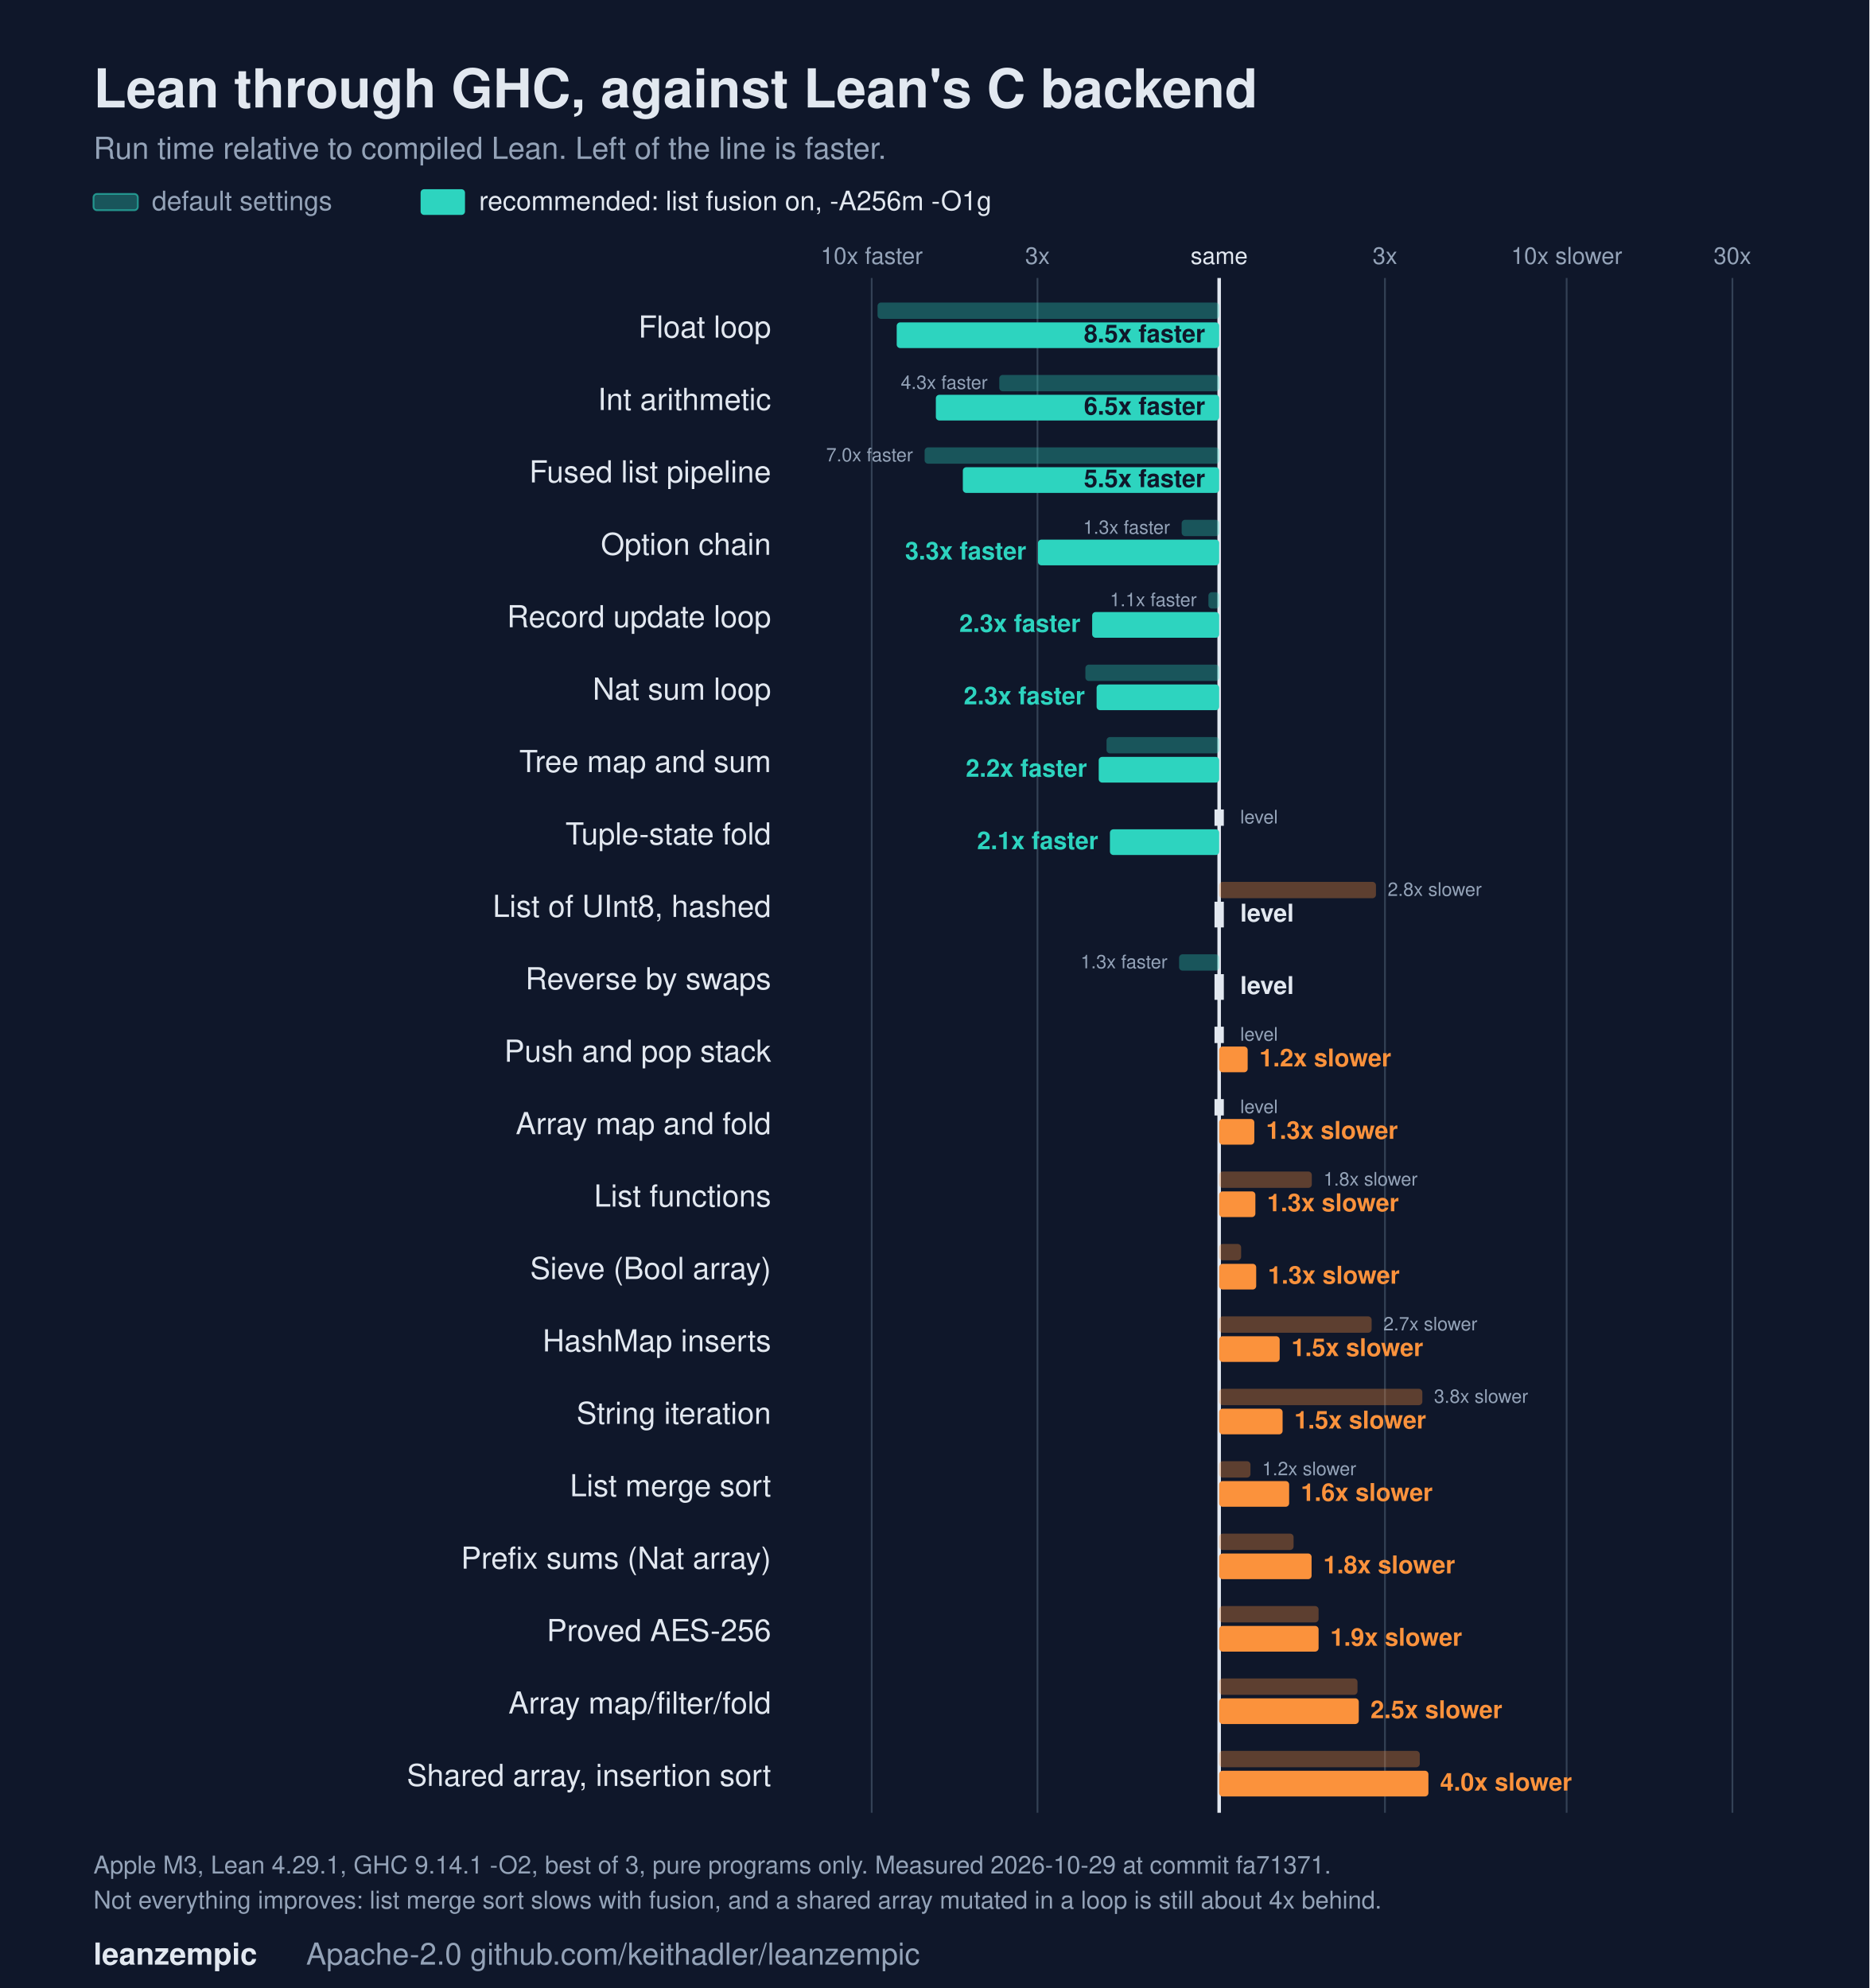
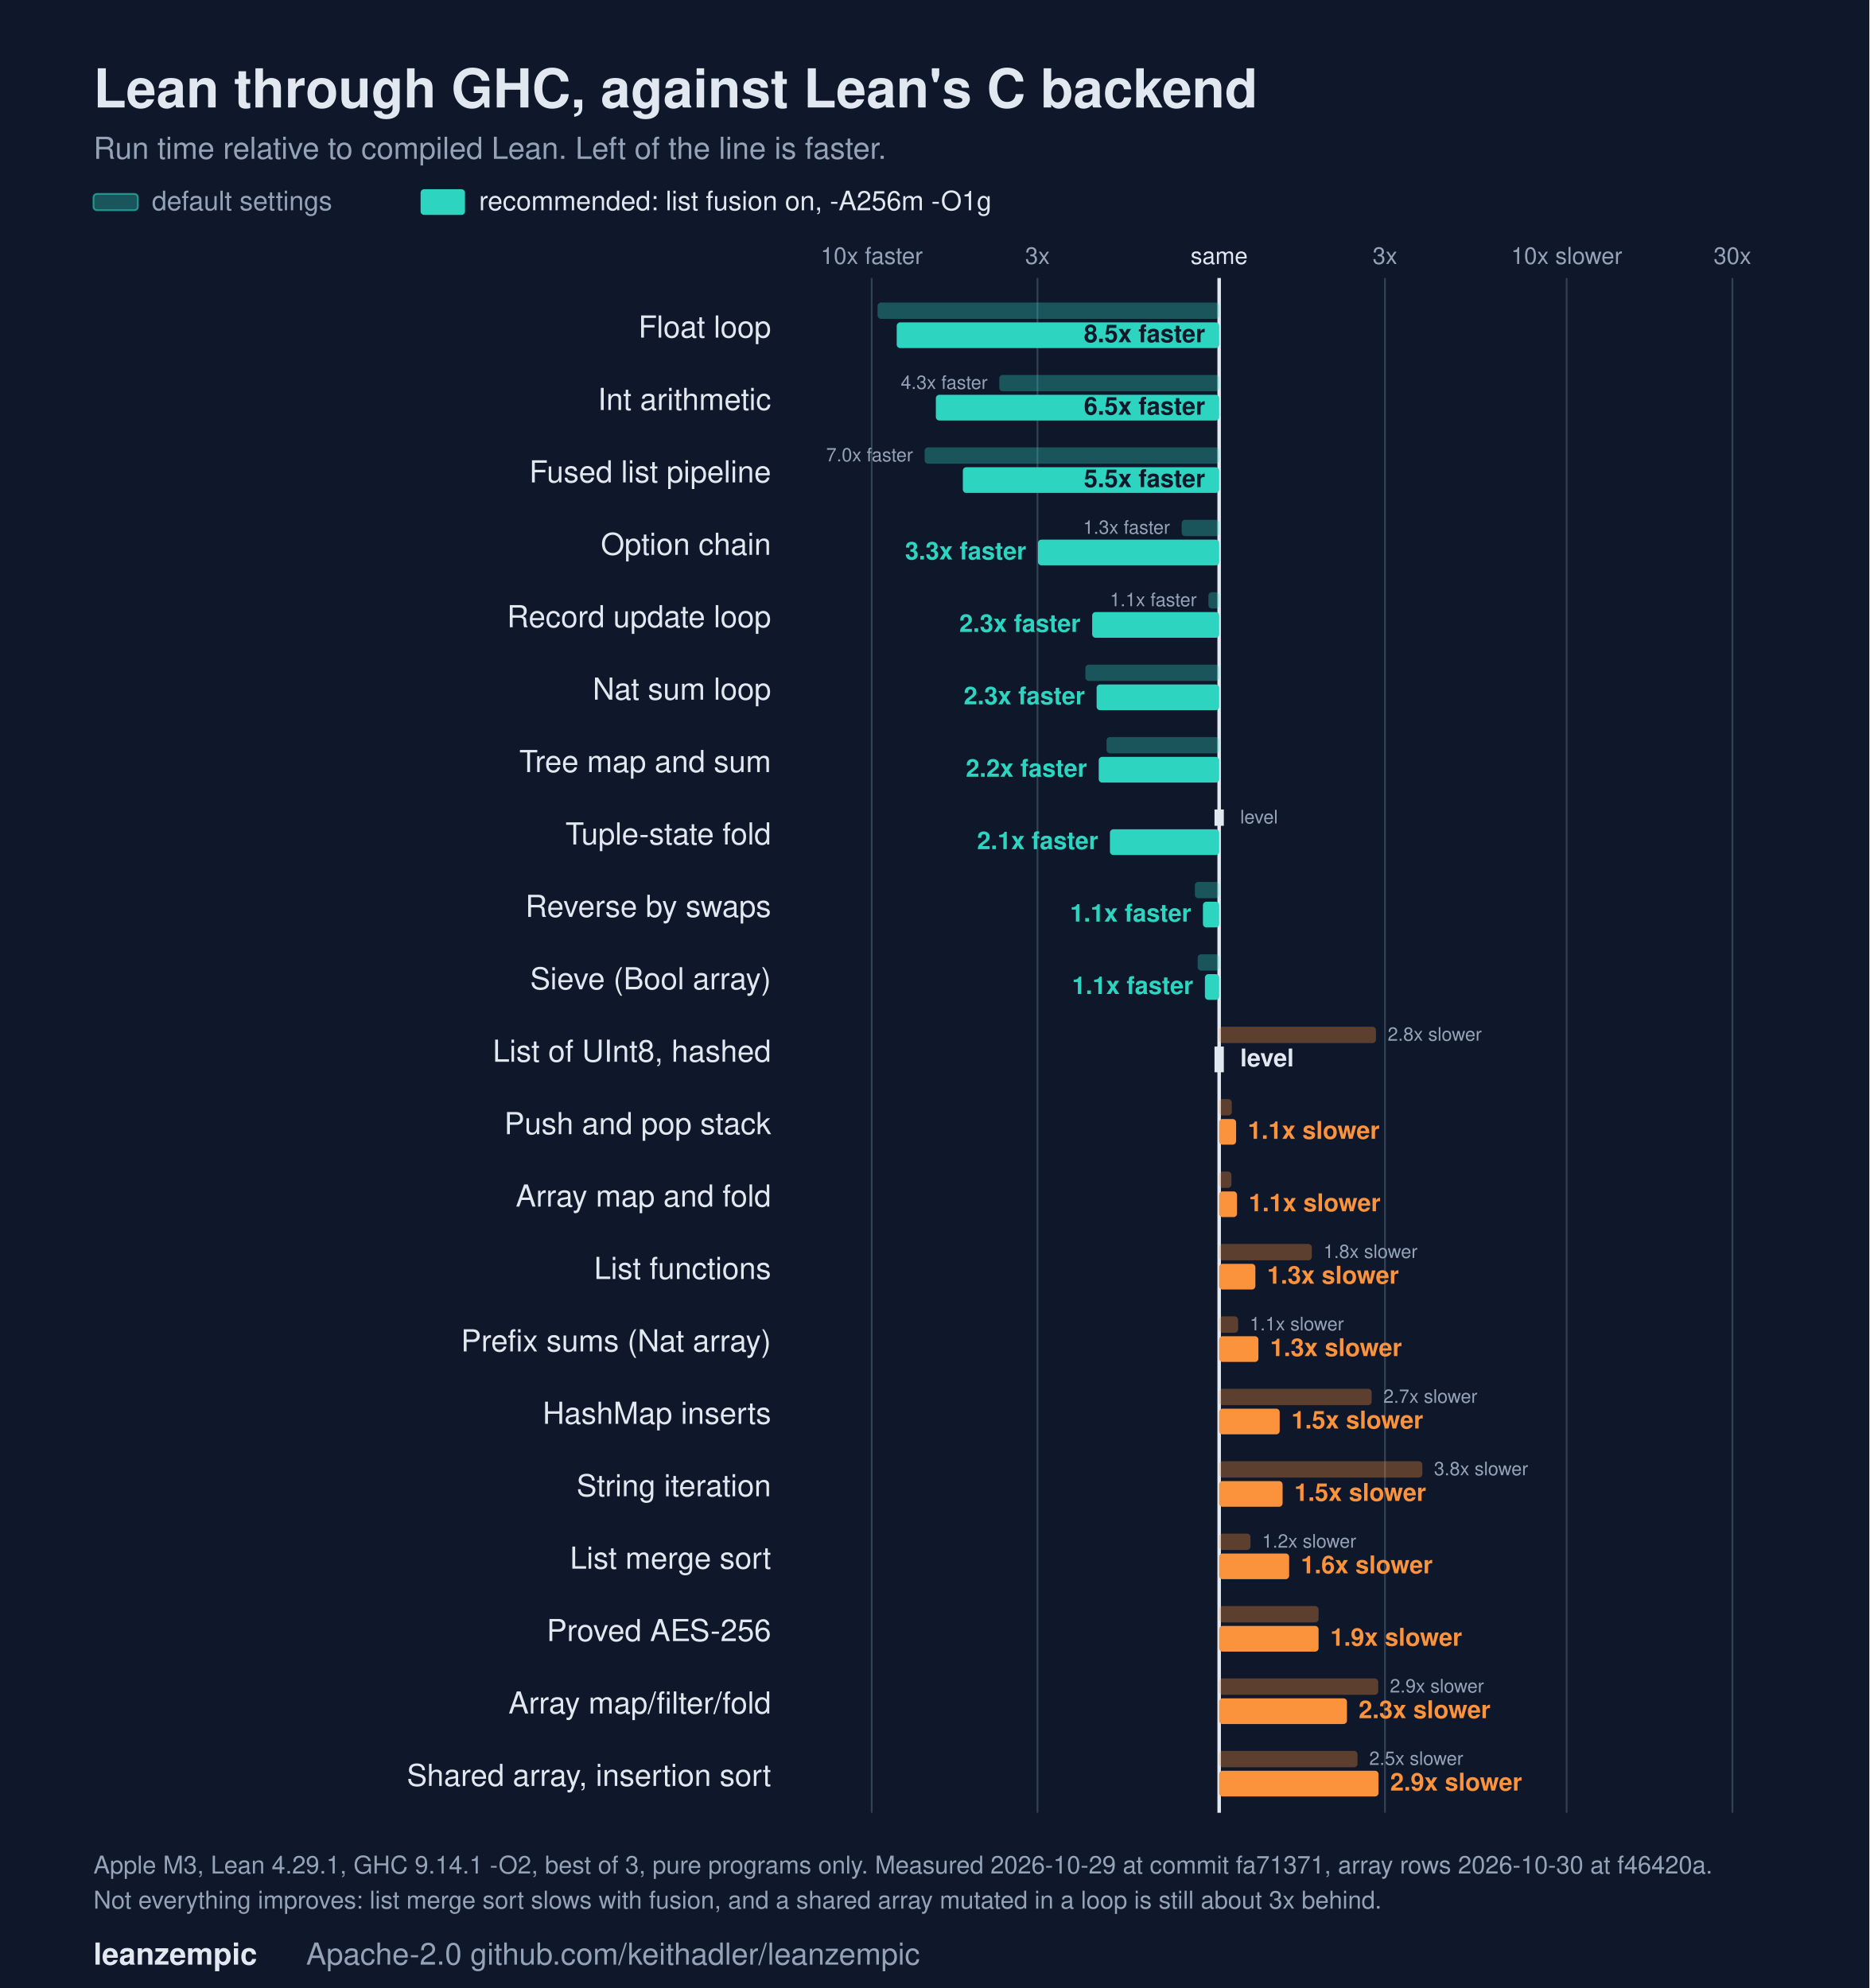
<svg xmlns="http://www.w3.org/2000/svg" width="1600" height="1702" viewBox="0 0 1600 1702" font-family="Helvetica Neue, Helvetica, Arial, sans-serif">
  <rect width="1600" height="1702" fill="#0f172a" />
  <text x="80" y="92" font-size="46" font-weight="700" fill="#e2e8f0">Lean through GHC, against Lean's C backend</text>
  <text x="80" y="136" font-size="26" fill="#94a3b8">Run time relative to compiled Lean. Left of the line is faster.</text>
  <rect x="80" y="166" width="38" height="14" rx="3" fill="#2dd4bf55" />
  <rect x="80" y="166" width="38" height="14" rx="3" fill="none" stroke="#2dd4bf" stroke-width="1.5" opacity=".6" />
  <text x="130" y="180" font-size="23" fill="#94a3b8">default settings</text>
  <rect x="360" y="162" width="38" height="22" rx="3" fill="#2dd4bf" />
  <text x="410" y="180" font-size="23" fill="#e2e8f0">recommended: list fusion on, -A256m -O1g</text>
  <line x1="746.1" y1="238" x2="746.1" y2="1552" stroke="#334155" stroke-width="1.5" />
  <text x="746.1" y="226" font-size="20" text-anchor="middle" fill="#94a3b8">10x faster</text>
  <line x1="888.0" y1="238" x2="888.0" y2="1552" stroke="#334155" stroke-width="1.5" />
  <text x="888.0" y="226" font-size="20" text-anchor="middle" fill="#94a3b8">3x</text>
  <line x1="1043.5" y1="238" x2="1043.5" y2="1552" stroke="#e2e8f0" stroke-width="3" />
  <text x="1043.5" y="226" font-size="20" text-anchor="middle" fill="#e2e8f0">same</text>
  <line x1="1185.4" y1="238" x2="1185.4" y2="1552" stroke="#334155" stroke-width="1.5" />
  <text x="1185.4" y="226" font-size="20" text-anchor="middle" fill="#94a3b8">3x</text>
  <line x1="1340.9" y1="238" x2="1340.9" y2="1552" stroke="#334155" stroke-width="1.5" />
  <text x="1340.9" y="226" font-size="20" text-anchor="middle" fill="#94a3b8">10x slower</text>
  <line x1="1482.8" y1="238" x2="1482.8" y2="1552" stroke="#334155" stroke-width="1.5" />
  <text x="1482.8" y="226" font-size="20" text-anchor="middle" fill="#94a3b8">30x</text>
  <text x="660" y="289.0" font-size="26" text-anchor="end" fill="#e2e8f0">Float loop</text>
  <rect x="751.1" y="259.0" width="292.4" height="14" rx="3" fill="#2dd4bf55" />
  <rect x="767.5" y="276.0" width="276.0" height="22" rx="3" fill="#2dd4bf" />
  <text x="1031.5" y="293.0" font-size="21" font-weight="700" text-anchor="end" fill="#0f172a">8.5x faster</text>
  <text x="660" y="351.0" font-size="26" text-anchor="end" fill="#e2e8f0">Int arithmetic</text>
  <rect x="855.3" y="321.0" width="188.2" height="14" rx="3" fill="#2dd4bf55" />
  <text x="845.3" y="333.0" font-size="16" text-anchor="end" fill="#94a3b8">4.3x faster</text>
  <rect x="801.0" y="338.0" width="242.5" height="22" rx="3" fill="#2dd4bf" />
  <text x="1031.5" y="355.0" font-size="21" font-weight="700" text-anchor="end" fill="#0f172a">6.5x faster</text>
  <text x="660" y="413.0" font-size="26" text-anchor="end" fill="#e2e8f0">Fused list pipeline</text>
  <rect x="791.4" y="383.0" width="252.1" height="14" rx="3" fill="#2dd4bf55" />
  <text x="781.4" y="395.0" font-size="16" text-anchor="end" fill="#94a3b8">7.0x faster</text>
  <rect x="824.1" y="400.0" width="219.4" height="22" rx="3" fill="#2dd4bf" />
  <text x="1031.5" y="417.0" font-size="21" font-weight="700" text-anchor="end" fill="#0f172a">5.5x faster</text>
  <text x="660" y="475.0" font-size="26" text-anchor="end" fill="#e2e8f0">Option chain</text>
  <rect x="1011.4" y="445.0" width="32.1" height="14" rx="3" fill="#2dd4bf55" />
  <text x="1001.4" y="457.0" font-size="16" text-anchor="end" fill="#94a3b8">1.3x faster</text>
  <rect x="888.4" y="462.0" width="155.1" height="22" rx="3" fill="#2dd4bf" />
  <text x="878.4" y="479.0" font-size="21" font-weight="700" text-anchor="end" fill="#2dd4bf">3.3x faster</text>
  <text x="660" y="537.0" font-size="26" text-anchor="end" fill="#e2e8f0">Record update loop</text>
  <rect x="1034.3" y="507.0" width="9.2" height="14" rx="3" fill="#2dd4bf55" />
  <text x="1024.3" y="519.0" font-size="16" text-anchor="end" fill="#94a3b8">1.1x faster</text>
  <rect x="934.8" y="524.0" width="108.7" height="22" rx="3" fill="#2dd4bf" />
  <text x="924.8" y="541.0" font-size="21" font-weight="700" text-anchor="end" fill="#2dd4bf">2.3x faster</text>
  <text x="660" y="599.0" font-size="26" text-anchor="end" fill="#e2e8f0">Nat sum loop</text>
  <rect x="929.0" y="569.0" width="114.5" height="14" rx="3" fill="#2dd4bf55" />
  <rect x="938.6" y="586.0" width="104.9" height="22" rx="3" fill="#2dd4bf" />
  <text x="928.6" y="603.0" font-size="21" font-weight="700" text-anchor="end" fill="#2dd4bf">2.3x faster</text>
  <text x="660" y="661.0" font-size="26" text-anchor="end" fill="#e2e8f0">Tree map and sum</text>
  <rect x="947.1" y="631.0" width="96.4" height="14" rx="3" fill="#2dd4bf55" />
  <rect x="940.4" y="648.0" width="103.1" height="22" rx="3" fill="#2dd4bf" />
  <text x="930.4" y="665.0" font-size="21" font-weight="700" text-anchor="end" fill="#2dd4bf">2.2x faster</text>
  <text x="660" y="723.0" font-size="26" text-anchor="end" fill="#e2e8f0">Tuple-state fold</text>
  <rect x="1039.5" y="693.0" width="8" height="14" fill="#e2e8f0" />
  <text x="1061.5" y="705.0" font-size="16" text-anchor="start" fill="#94a3b8">level</text>
  <rect x="950.0" y="710.0" width="93.5" height="22" rx="3" fill="#2dd4bf" />
  <text x="940.0" y="727.0" font-size="21" font-weight="700" text-anchor="end" fill="#2dd4bf">2.1x faster</text>
-   <text x="660" y="785.0" font-size="26" text-anchor="end" fill="#e2e8f0">List of UInt8, hashed</text>
-   <rect x="1043.5" y="755.0" width="134.2" height="14" rx="3" fill="#fb923c55" />
-   <text x="1187.7" y="767.0" font-size="16" text-anchor="start" fill="#94a3b8">2.8x slower</text>
-   <rect x="1039.5" y="772.0" width="8" height="22" fill="#e2e8f0" />
-   <text x="1061.5" y="789.0" font-size="21" font-weight="700" text-anchor="start" fill="#e2e8f0">level</text>
-   <text x="660" y="847.0" font-size="26" text-anchor="end" fill="#e2e8f0">Reverse by swaps</text>
-   <rect x="1009.2" y="817.0" width="34.3" height="14" rx="3" fill="#2dd4bf55" />
-   <text x="999.2" y="829.0" font-size="16" text-anchor="end" fill="#94a3b8">1.3x faster</text>
-   <rect x="1039.5" y="834.0" width="8" height="22" fill="#e2e8f0" />
-   <text x="1061.5" y="851.0" font-size="21" font-weight="700" text-anchor="start" fill="#e2e8f0">level</text>
-   <text x="660" y="909.0" font-size="26" text-anchor="end" fill="#e2e8f0">Push and pop stack</text>
-   <rect x="1039.5" y="879.0" width="8" height="14" fill="#e2e8f0" />
-   <text x="1061.5" y="891.0" font-size="16" text-anchor="start" fill="#94a3b8">level</text>
-   <rect x="1043.5" y="896.0" width="24.4" height="22" rx="3" fill="#fb923c" />
-   <text x="1077.9" y="913.0" font-size="21" font-weight="700" text-anchor="start" fill="#fb923c">1.2x slower</text>
-   <text x="660" y="971.0" font-size="26" text-anchor="end" fill="#e2e8f0">Array map and fold</text>
-   <rect x="1039.5" y="941.0" width="8" height="14" fill="#e2e8f0" />
-   <text x="1061.5" y="953.0" font-size="16" text-anchor="start" fill="#94a3b8">level</text>
-   <rect x="1043.5" y="958.0" width="30.1" height="22" rx="3" fill="#fb923c" />
-   <text x="1083.6" y="975.0" font-size="21" font-weight="700" text-anchor="start" fill="#fb923c">1.3x slower</text>
-   <text x="660" y="1033.0" font-size="26" text-anchor="end" fill="#e2e8f0">List functions</text>
-   <rect x="1043.5" y="1003.0" width="79.3" height="14" rx="3" fill="#fb923c55" />
-   <text x="1132.8" y="1015.0" font-size="16" text-anchor="start" fill="#94a3b8">1.8x slower</text>
-   <rect x="1043.5" y="1020.0" width="31.0" height="22" rx="3" fill="#fb923c" />
-   <text x="1084.5" y="1037.0" font-size="21" font-weight="700" text-anchor="start" fill="#fb923c">1.3x slower</text>
-   <text x="660" y="1095.0" font-size="26" text-anchor="end" fill="#e2e8f0">Sieve (Bool array)</text>
-   <rect x="1043.5" y="1065.0" width="18.8" height="14" rx="3" fill="#fb923c55" />
-   <rect x="1043.5" y="1082.0" width="31.7" height="22" rx="3" fill="#fb923c" />
-   <text x="1085.2" y="1099.0" font-size="21" font-weight="700" text-anchor="start" fill="#fb923c">1.3x slower</text>
-   <text x="660" y="1157.0" font-size="26" text-anchor="end" fill="#e2e8f0">HashMap inserts</text>
-   <rect x="1043.5" y="1127.0" width="130.5" height="14" rx="3" fill="#fb923c55" />
-   <text x="1184.0" y="1139.0" font-size="16" text-anchor="start" fill="#94a3b8">2.7x slower</text>
-   <rect x="1043.5" y="1144.0" width="51.8" height="22" rx="3" fill="#fb923c" />
-   <text x="1105.3" y="1161.0" font-size="21" font-weight="700" text-anchor="start" fill="#fb923c">1.5x slower</text>
-   <text x="660" y="1219.0" font-size="26" text-anchor="end" fill="#e2e8f0">String iteration</text>
-   <rect x="1043.5" y="1189.0" width="173.9" height="14" rx="3" fill="#fb923c55" />
-   <text x="1227.4" y="1201.0" font-size="16" text-anchor="start" fill="#94a3b8">3.8x slower</text>
-   <rect x="1043.5" y="1206.0" width="54.3" height="22" rx="3" fill="#fb923c" />
-   <text x="1107.8" y="1223.0" font-size="21" font-weight="700" text-anchor="start" fill="#fb923c">1.5x slower</text>
-   <text x="660" y="1281.0" font-size="26" text-anchor="end" fill="#e2e8f0">List merge sort</text>
-   <rect x="1043.5" y="1251.0" width="26.8" height="14" rx="3" fill="#fb923c55" />
-   <text x="1080.3" y="1263.0" font-size="16" text-anchor="start" fill="#94a3b8">1.2x slower</text>
-   <rect x="1043.5" y="1268.0" width="59.9" height="22" rx="3" fill="#fb923c" />
-   <text x="1113.4" y="1285.0" font-size="21" font-weight="700" text-anchor="start" fill="#fb923c">1.6x slower</text>
-   <text x="660" y="1343.0" font-size="26" text-anchor="end" fill="#e2e8f0">Prefix sums (Nat array)</text>
-   <rect x="1043.5" y="1313.0" width="63.7" height="14" rx="3" fill="#fb923c55" />
-   <rect x="1043.5" y="1330.0" width="79.1" height="22" rx="3" fill="#fb923c" />
-   <text x="1132.6" y="1347.0" font-size="21" font-weight="700" text-anchor="start" fill="#fb923c">1.8x slower</text>
+   <text x="660" y="785.0" font-size="26" text-anchor="end" fill="#e2e8f0">Reverse by swaps</text>
+   <rect x="1022.7" y="755.0" width="20.8" height="14" rx="3" fill="#2dd4bf55" />
+   <rect x="1029.6" y="772.0" width="13.9" height="22" rx="3" fill="#2dd4bf" />
+   <text x="1019.6" y="789.0" font-size="21" font-weight="700" text-anchor="end" fill="#2dd4bf">1.1x faster</text>
+   <text x="660" y="847.0" font-size="26" text-anchor="end" fill="#e2e8f0">Sieve (Bool array)</text>
+   <rect x="1025.1" y="817.0" width="18.4" height="14" rx="3" fill="#2dd4bf55" />
+   <rect x="1031.3" y="834.0" width="12.2" height="22" rx="3" fill="#2dd4bf" />
+   <text x="1021.3" y="851.0" font-size="21" font-weight="700" text-anchor="end" fill="#2dd4bf">1.1x faster</text>
+   <text x="660" y="909.0" font-size="26" text-anchor="end" fill="#e2e8f0">List of UInt8, hashed</text>
+   <rect x="1043.5" y="879.0" width="134.2" height="14" rx="3" fill="#fb923c55" />
+   <text x="1187.7" y="891.0" font-size="16" text-anchor="start" fill="#94a3b8">2.8x slower</text>
+   <rect x="1039.5" y="896.0" width="8" height="22" fill="#e2e8f0" />
+   <text x="1061.5" y="913.0" font-size="21" font-weight="700" text-anchor="start" fill="#e2e8f0">level</text>
+   <text x="660" y="971.0" font-size="26" text-anchor="end" fill="#e2e8f0">Push and pop stack</text>
+   <rect x="1043.5" y="941.0" width="10.8" height="14" rx="3" fill="#fb923c55" />
+   <rect x="1043.5" y="958.0" width="14.5" height="22" rx="3" fill="#fb923c" />
+   <text x="1068.0" y="975.0" font-size="21" font-weight="700" text-anchor="start" fill="#fb923c">1.1x slower</text>
+   <text x="660" y="1033.0" font-size="26" text-anchor="end" fill="#e2e8f0">Array map and fold</text>
+   <rect x="1043.5" y="1003.0" width="10.5" height="14" rx="3" fill="#fb923c55" />
+   <rect x="1043.5" y="1020.0" width="15.3" height="22" rx="3" fill="#fb923c" />
+   <text x="1068.8" y="1037.0" font-size="21" font-weight="700" text-anchor="start" fill="#fb923c">1.1x slower</text>
+   <text x="660" y="1095.0" font-size="26" text-anchor="end" fill="#e2e8f0">List functions</text>
+   <rect x="1043.5" y="1065.0" width="79.3" height="14" rx="3" fill="#fb923c55" />
+   <text x="1132.8" y="1077.0" font-size="16" text-anchor="start" fill="#94a3b8">1.8x slower</text>
+   <rect x="1043.5" y="1082.0" width="31.0" height="22" rx="3" fill="#fb923c" />
+   <text x="1084.5" y="1099.0" font-size="21" font-weight="700" text-anchor="start" fill="#fb923c">1.3x slower</text>
+   <text x="660" y="1157.0" font-size="26" text-anchor="end" fill="#e2e8f0">Prefix sums (Nat array)</text>
+   <rect x="1043.5" y="1127.0" width="16.2" height="14" rx="3" fill="#fb923c55" />
+   <text x="1069.7" y="1139.0" font-size="16" text-anchor="start" fill="#94a3b8">1.1x slower</text>
+   <rect x="1043.5" y="1144.0" width="33.6" height="22" rx="3" fill="#fb923c" />
+   <text x="1087.1" y="1161.0" font-size="21" font-weight="700" text-anchor="start" fill="#fb923c">1.3x slower</text>
+   <text x="660" y="1219.0" font-size="26" text-anchor="end" fill="#e2e8f0">HashMap inserts</text>
+   <rect x="1043.5" y="1189.0" width="130.5" height="14" rx="3" fill="#fb923c55" />
+   <text x="1184.0" y="1201.0" font-size="16" text-anchor="start" fill="#94a3b8">2.7x slower</text>
+   <rect x="1043.5" y="1206.0" width="51.8" height="22" rx="3" fill="#fb923c" />
+   <text x="1105.3" y="1223.0" font-size="21" font-weight="700" text-anchor="start" fill="#fb923c">1.5x slower</text>
+   <text x="660" y="1281.0" font-size="26" text-anchor="end" fill="#e2e8f0">String iteration</text>
+   <rect x="1043.5" y="1251.0" width="173.9" height="14" rx="3" fill="#fb923c55" />
+   <text x="1227.4" y="1263.0" font-size="16" text-anchor="start" fill="#94a3b8">3.8x slower</text>
+   <rect x="1043.5" y="1268.0" width="54.3" height="22" rx="3" fill="#fb923c" />
+   <text x="1107.8" y="1285.0" font-size="21" font-weight="700" text-anchor="start" fill="#fb923c">1.5x slower</text>
+   <text x="660" y="1343.0" font-size="26" text-anchor="end" fill="#e2e8f0">List merge sort</text>
+   <rect x="1043.5" y="1313.0" width="26.8" height="14" rx="3" fill="#fb923c55" />
+   <text x="1080.3" y="1325.0" font-size="16" text-anchor="start" fill="#94a3b8">1.2x slower</text>
+   <rect x="1043.5" y="1330.0" width="59.9" height="22" rx="3" fill="#fb923c" />
+   <text x="1113.4" y="1347.0" font-size="21" font-weight="700" text-anchor="start" fill="#fb923c">1.6x slower</text>
  <text x="660" y="1405.0" font-size="26" text-anchor="end" fill="#e2e8f0">Proved AES-256</text>
  <rect x="1043.5" y="1375.0" width="85.1" height="14" rx="3" fill="#fb923c55" />
  <rect x="1043.5" y="1392.0" width="85.1" height="22" rx="3" fill="#fb923c" />
  <text x="1138.6" y="1409.0" font-size="21" font-weight="700" text-anchor="start" fill="#fb923c">1.9x slower</text>
  <text x="660" y="1467.0" font-size="26" text-anchor="end" fill="#e2e8f0">Array map/filter/fold</text>
-   <rect x="1043.5" y="1437.0" width="118.4" height="14" rx="3" fill="#fb923c55" />
-   <rect x="1043.5" y="1454.0" width="119.5" height="22" rx="3" fill="#fb923c" />
-   <text x="1173.0" y="1471.0" font-size="21" font-weight="700" text-anchor="start" fill="#fb923c">2.5x slower</text>
+   <rect x="1043.5" y="1437.0" width="136.1" height="14" rx="3" fill="#fb923c55" />
+   <text x="1189.6" y="1449.0" font-size="16" text-anchor="start" fill="#94a3b8">2.9x slower</text>
+   <rect x="1043.5" y="1454.0" width="109.4" height="22" rx="3" fill="#fb923c" />
+   <text x="1162.9" y="1471.0" font-size="21" font-weight="700" text-anchor="start" fill="#fb923c">2.3x slower</text>
  <text x="660" y="1529.0" font-size="26" text-anchor="end" fill="#e2e8f0">Shared array, insertion sort</text>
-   <rect x="1043.5" y="1499.0" width="171.7" height="14" rx="3" fill="#fb923c55" />
-   <rect x="1043.5" y="1516.0" width="179.1" height="22" rx="3" fill="#fb923c" />
-   <text x="1232.6" y="1533.0" font-size="21" font-weight="700" text-anchor="start" fill="#fb923c">4.0x slower</text>
-   <text x="80" y="1604" font-size="21" fill="#94a3b8">Apple M3, Lean 4.29.1, GHC 9.14.1 -O2, best of 3, pure programs only. Measured 2026-10-29 at commit fa71371.</text>
-   <text x="80" y="1634" font-size="21" fill="#94a3b8">Not everything improves: list merge sort slows with fusion, and a shared array mutated in a loop is still about 4x behind.</text>
+   <rect x="1043.5" y="1499.0" width="118.4" height="14" rx="3" fill="#fb923c55" />
+   <text x="1171.9" y="1511.0" font-size="16" text-anchor="start" fill="#94a3b8">2.5x slower</text>
+   <rect x="1043.5" y="1516.0" width="136.4" height="22" rx="3" fill="#fb923c" />
+   <text x="1189.9" y="1533.0" font-size="21" font-weight="700" text-anchor="start" fill="#fb923c">2.9x slower</text>
+   <text x="80" y="1604" font-size="21" fill="#94a3b8">Apple M3, Lean 4.29.1, GHC 9.14.1 -O2, best of 3, pure programs only. Measured 2026-10-29 at commit fa71371, array rows 2026-10-30 at f46420a.</text>
+   <text x="80" y="1634" font-size="21" fill="#94a3b8">Not everything improves: list merge sort slows with fusion, and a shared array mutated in a loop is still about 3x behind.</text>
  <text x="80" y="1682" font-size="26" font-weight="700" fill="#e2e8f0">leanzempic</text>
  <text x="262" y="1682" font-size="26" fill="#94a3b8">Apache-2.0  github.com/keithadler/leanzempic</text>
</svg>
